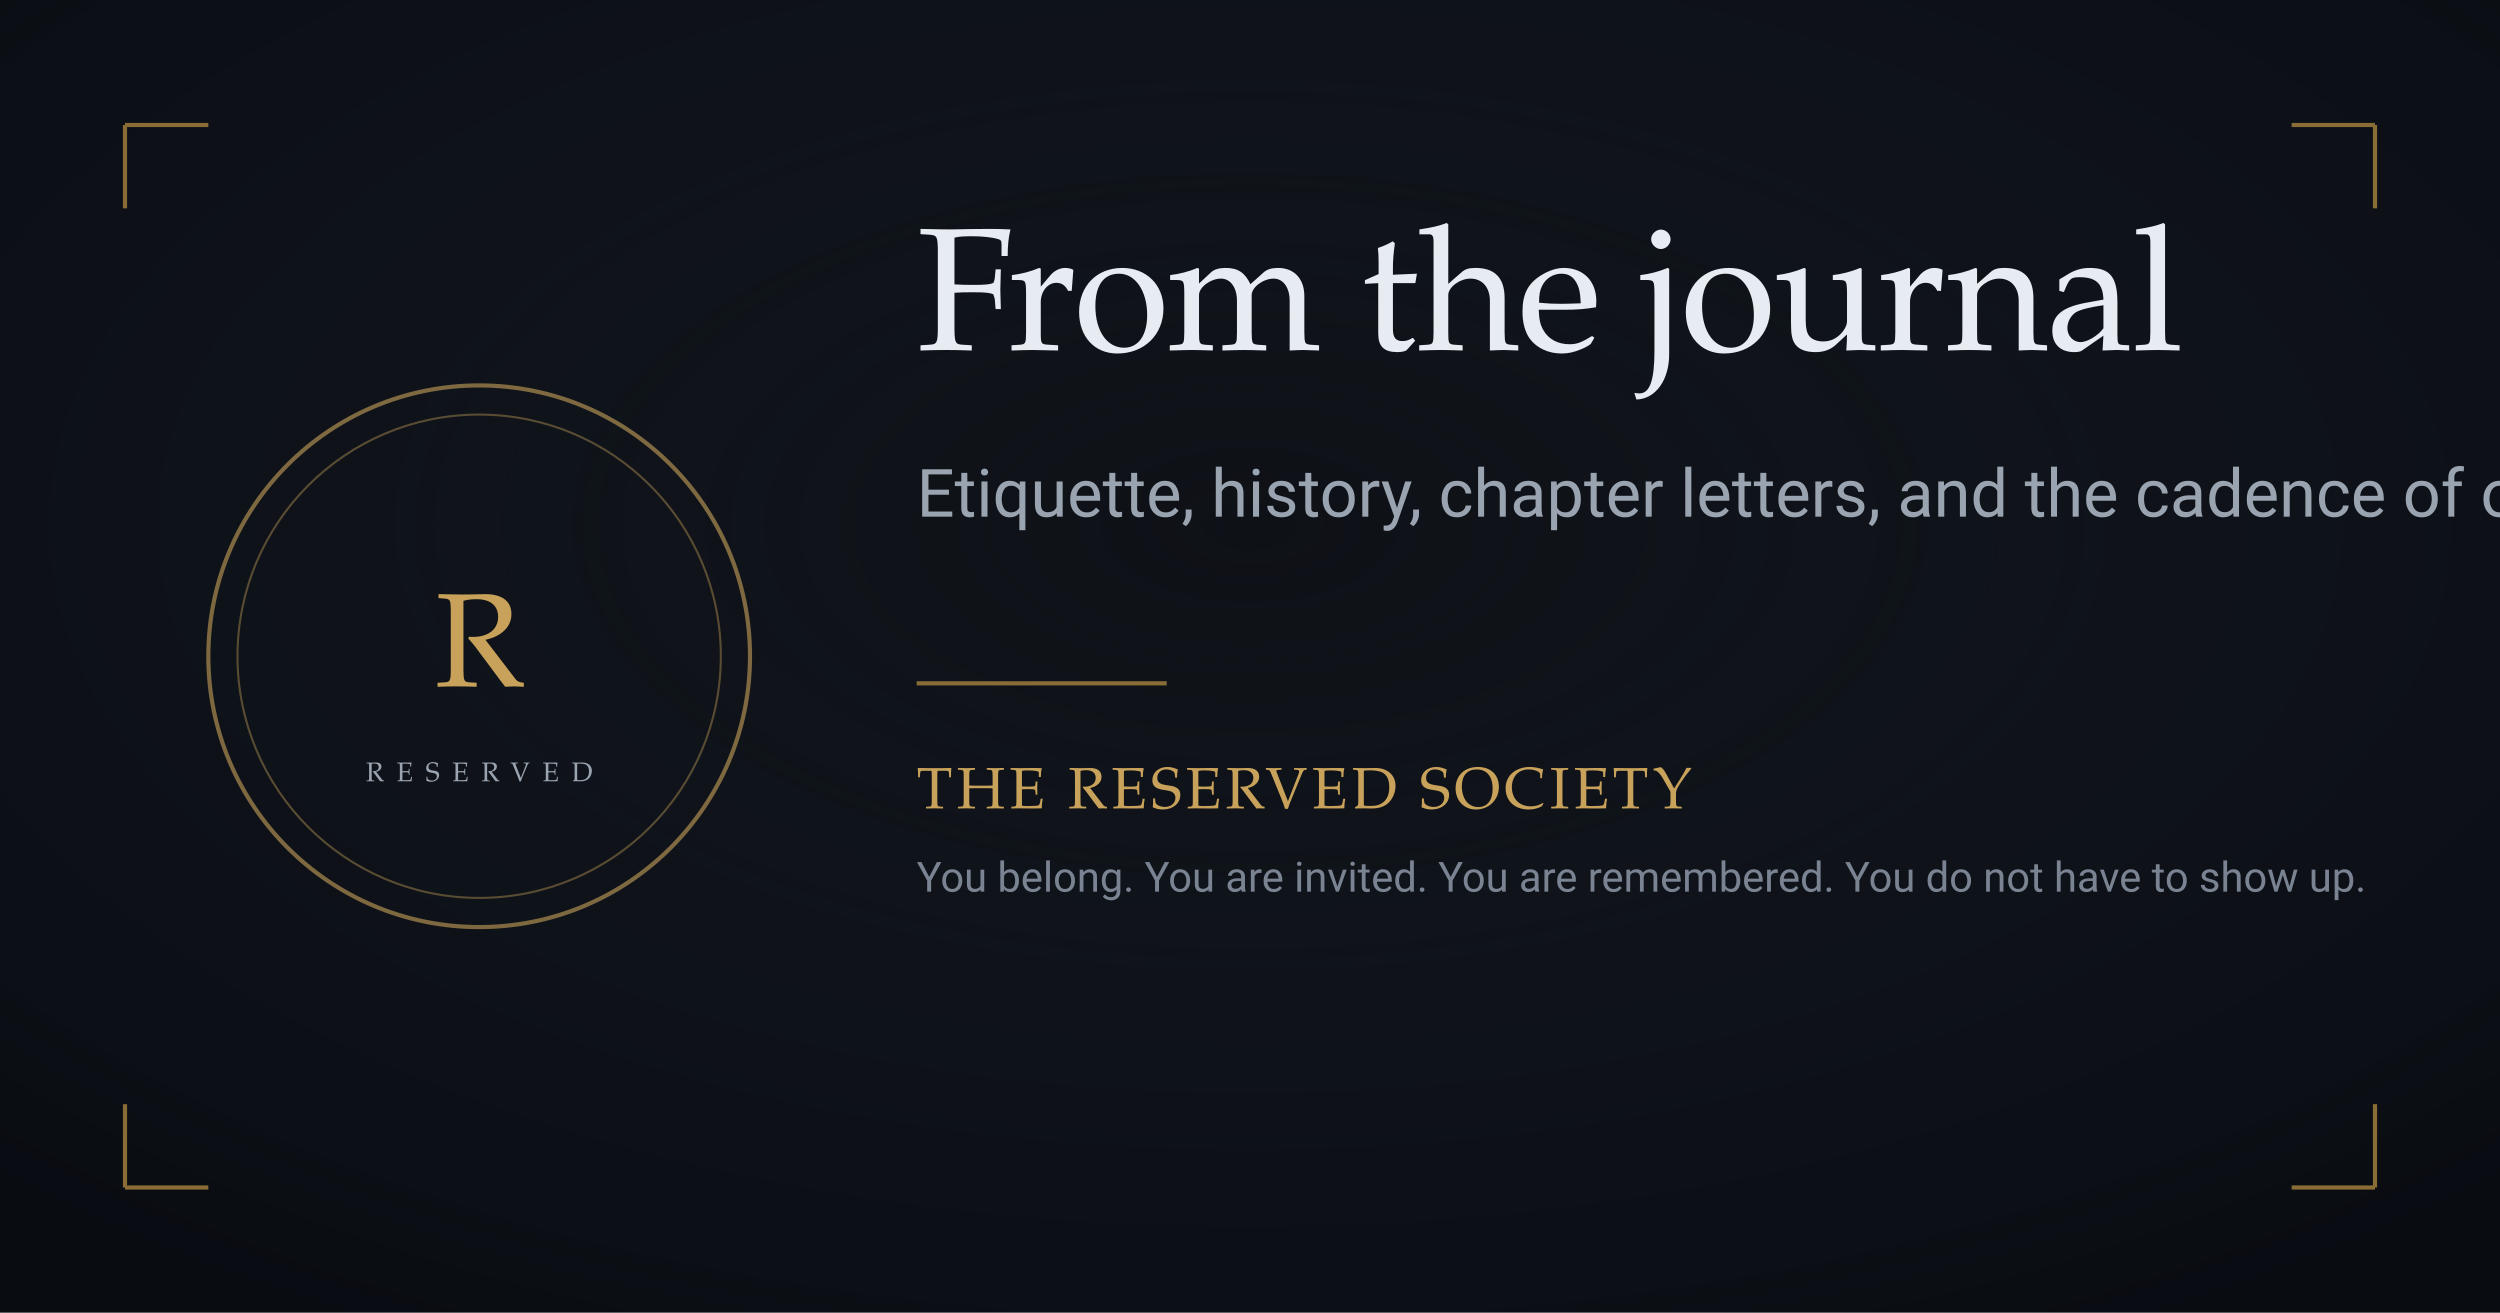
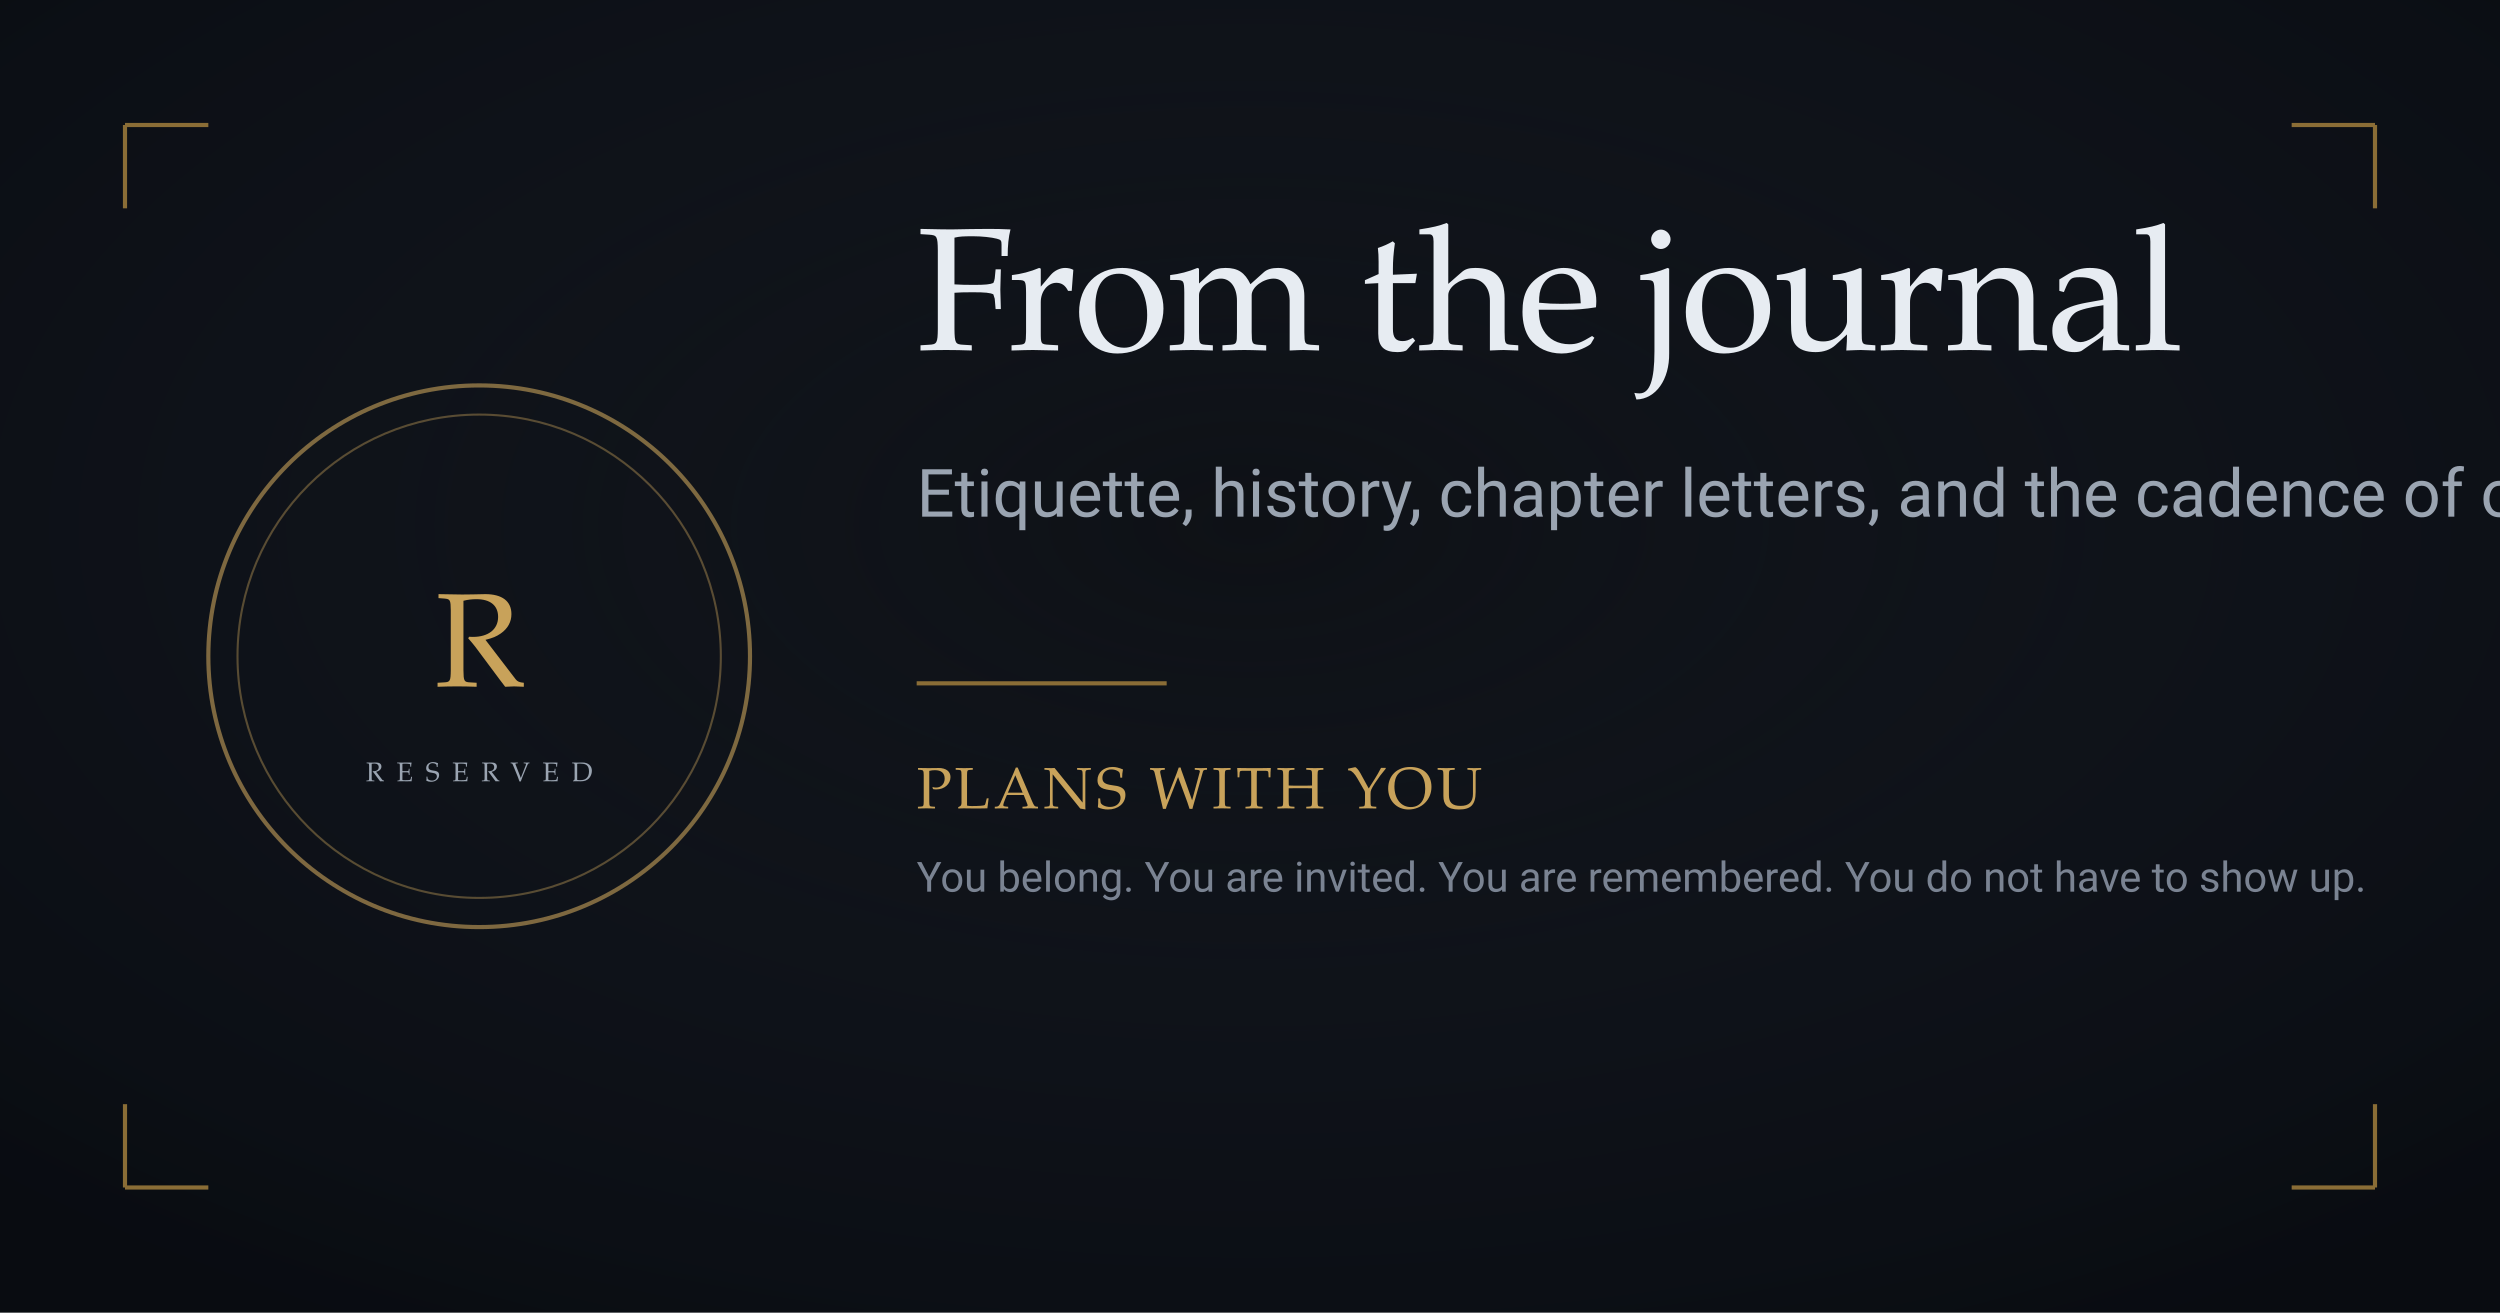
<svg xmlns="http://www.w3.org/2000/svg" width="1200" height="630" viewBox="0 0 1200 630" role="img" aria-label="From the journal">
  <defs>
    <radialGradient id="g" cx="50%" cy="40%" r="70%">
      <stop offset="0%" stop-color="#1b2230" stop-opacity="0" />
      <stop offset="100%" stop-color="#070a0f" stop-opacity="0.7" />
    </radialGradient>
  </defs>
  <rect fill="#0e1116" width="1200" height="630" />
  <rect width="1200" height="630" fill="url(#g)" />
  <g stroke="#8a6d36" stroke-width="2" fill="none">
    <path d="M 60 60 L 60 100 M 60 60 L 100 60" />
    <path d="M 1140 60 L 1140 100 M 1140 60 L 1100 60" />
    <path d="M 60 570 L 60 530 M 60 570 L 100 570" />
    <path d="M 1140 570 L 1140 530 M 1140 570 L 1100 570" />
  </g>
  <g transform="translate(230, 315)">
    <circle r="130" fill="none" stroke="#c8a25a" stroke-width="2" opacity="0.6" />
    <circle r="116" fill="none" stroke="#c8a25a" stroke-width="1" opacity="0.4" />
    <text font-family="&quot;Iowan Old Style&quot;, &quot;Palatino Linotype&quot;, Palatino, &quot;Source Serif Pro&quot;, Georgia, serif" fill="#c8a25a" text-anchor="middle" dominant-baseline="central" font-size="64" letter-spacing="2">R</text>
    <text font-family="&quot;Iowan Old Style&quot;, &quot;Palatino Linotype&quot;, Palatino, &quot;Source Serif Pro&quot;, Georgia, serif" fill="#9aa4b1" text-anchor="middle" font-size="13" letter-spacing="6" y="60">RESERVED</text>
  </g>
  <g transform="translate(440, 168)">
    <text font-family="&quot;Iowan Old Style&quot;, &quot;Palatino Linotype&quot;, Palatino, &quot;Source Serif Pro&quot;, Georgia, serif" fill="#e7ecf2" x="0" y="0" font-size="84" font-weight="400" letter-spacing="-1">From the journal</text>
    <text font-family="ui-sans-serif, system-ui, -apple-system, &quot;Segoe UI&quot;, Roboto, &quot;Helvetica Neue&quot;, Arial, sans-serif" fill="#9aa4b1" x="0" y="80" font-size="32" font-weight="400">Etiquette, history, chapter letters, and the cadence of ordinary things.</text>
    <line x1="0" x2="120" y1="160" y2="160" stroke="#8a6d36" stroke-width="2" />
-     <text font-family="&quot;Iowan Old Style&quot;, &quot;Palatino Linotype&quot;, Palatino, &quot;Source Serif Pro&quot;, Georgia, serif" fill="#c8a25a" x="0" y="220" font-size="28" letter-spacing="2">THE RESERVED SOCIETY</text>
+     <text font-family="&quot;Iowan Old Style&quot;, &quot;Palatino Linotype&quot;, Palatino, &quot;Source Serif Pro&quot;, Georgia, serif" fill="#c8a25a" x="0" y="220" font-size="28" letter-spacing="2">PLANS WITH YOU</text>
    <text font-family="ui-sans-serif, system-ui, -apple-system, &quot;Segoe UI&quot;, Roboto, &quot;Helvetica Neue&quot;, Arial, sans-serif" fill="#7a8392" x="0" y="260" font-size="20">You belong. You are invited. You are remembered. You do not have to show up.</text>
  </g>
</svg>
